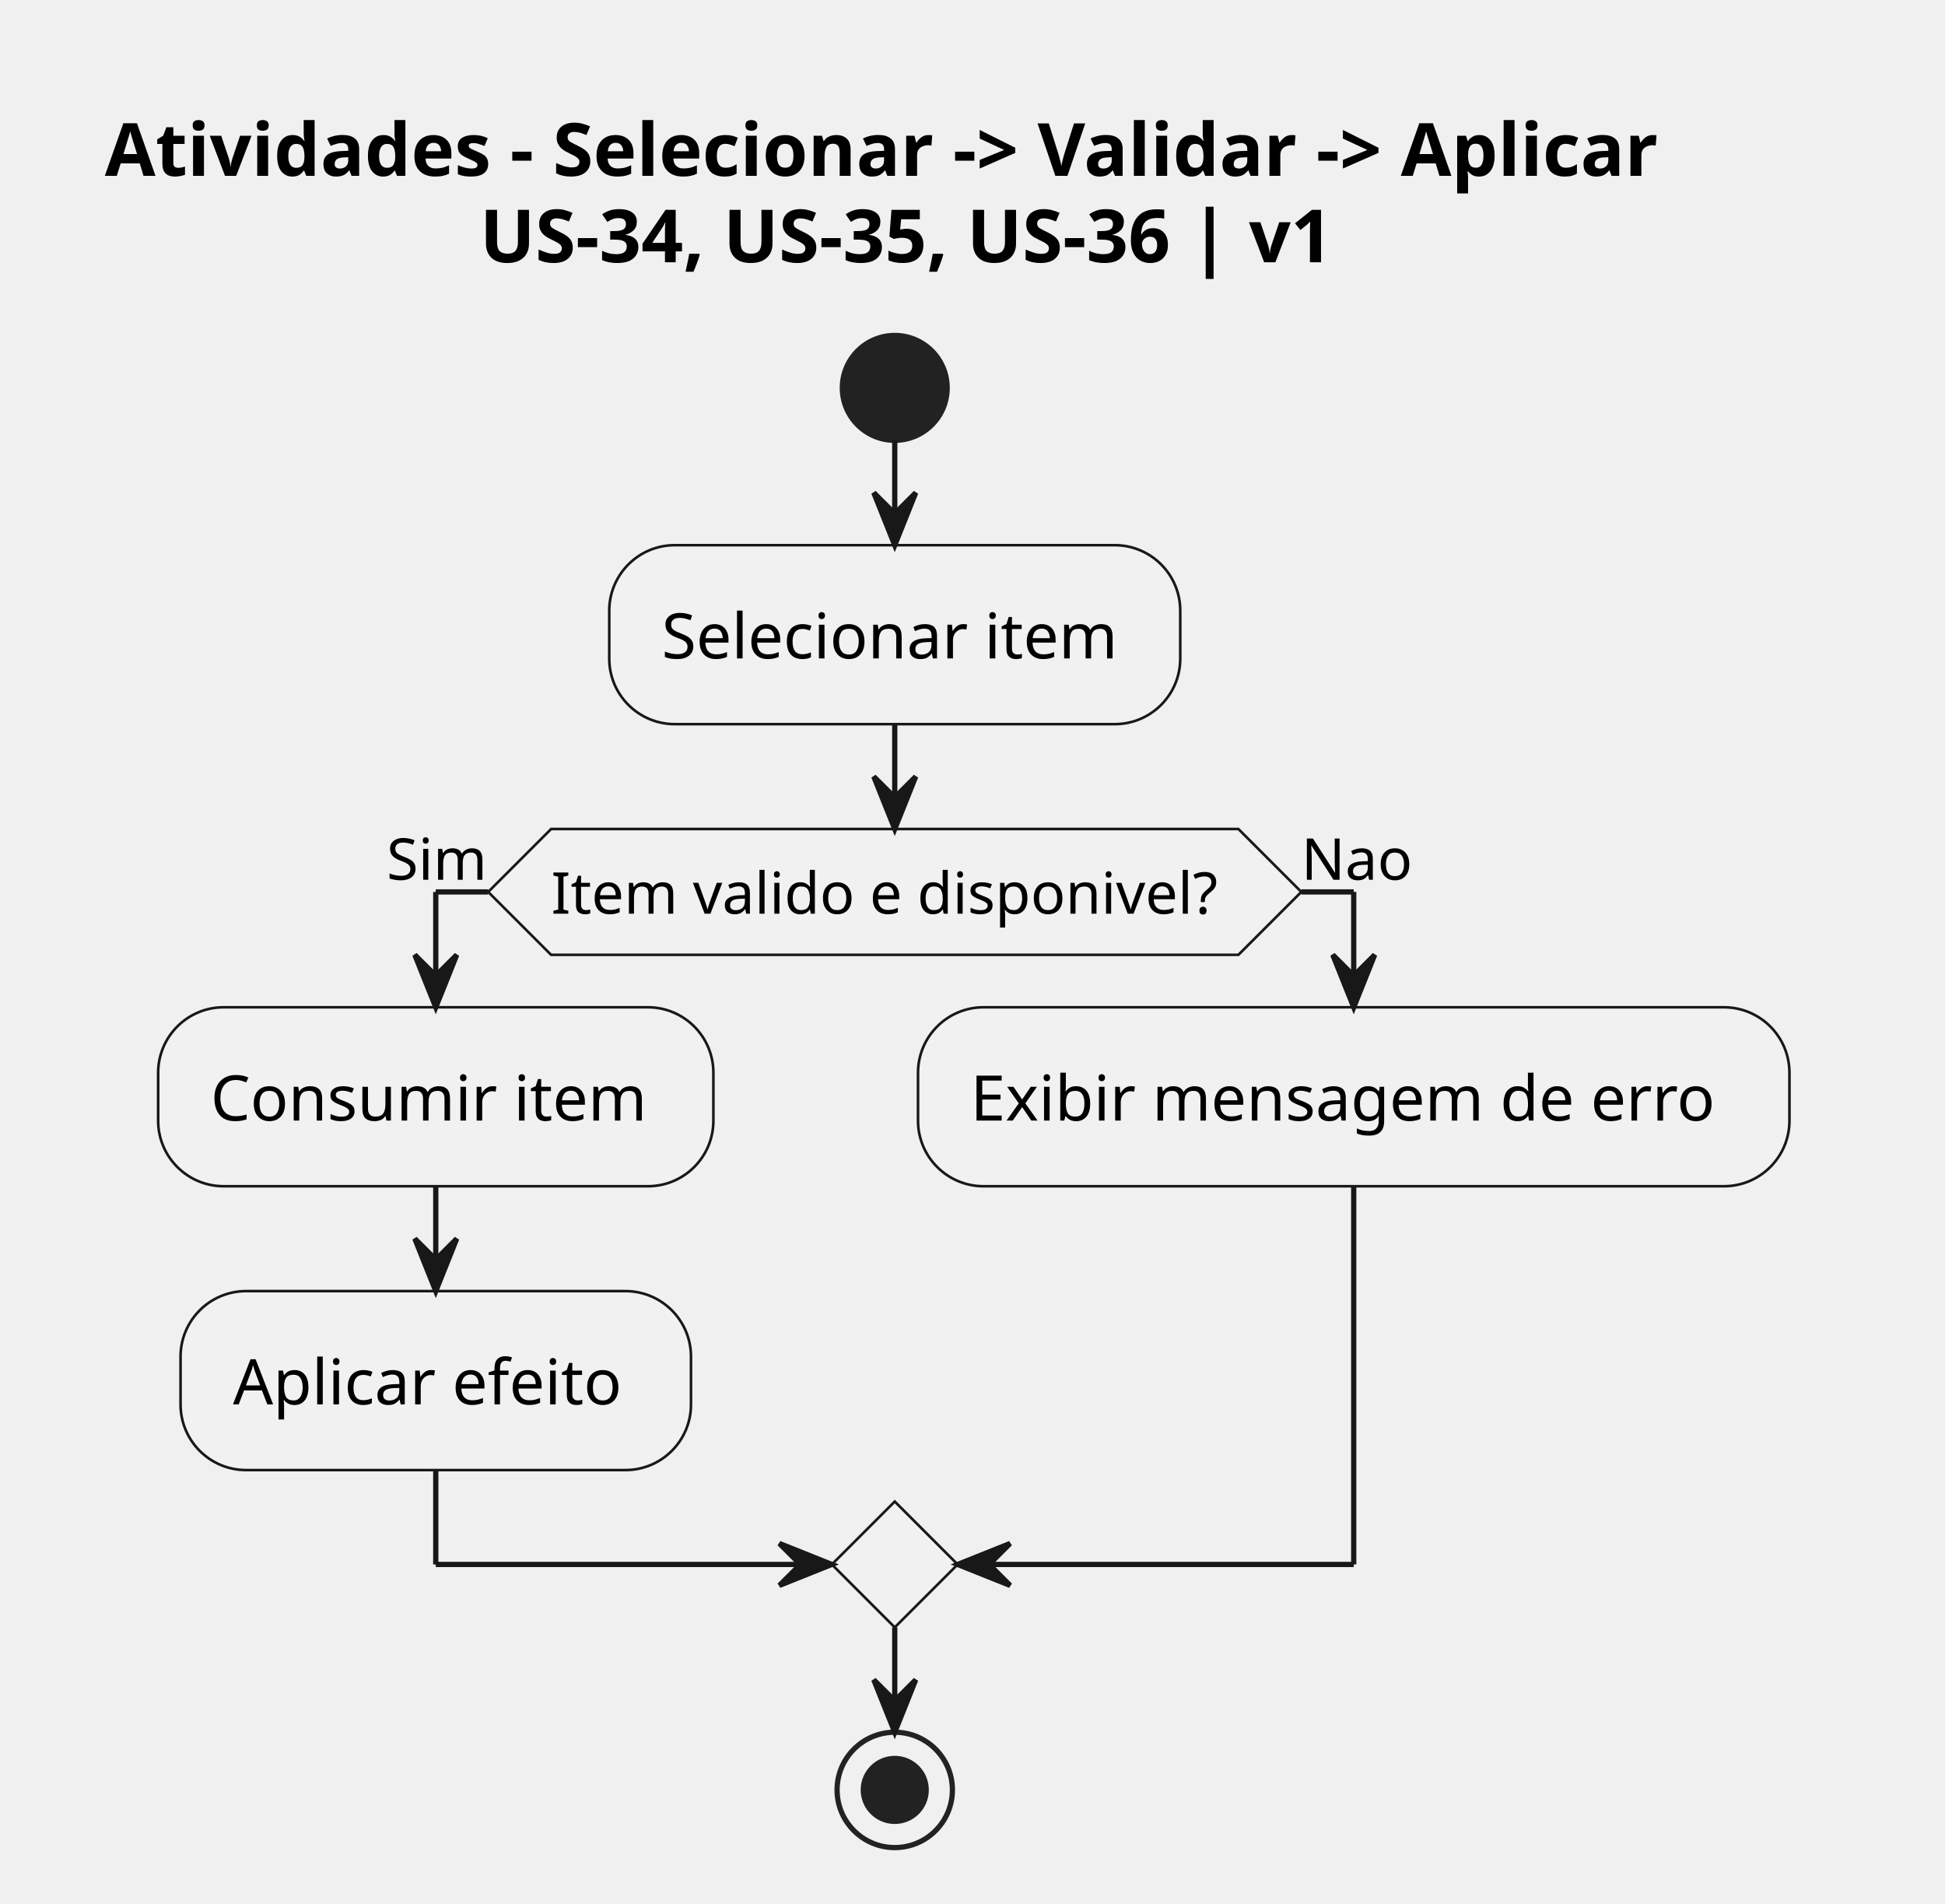
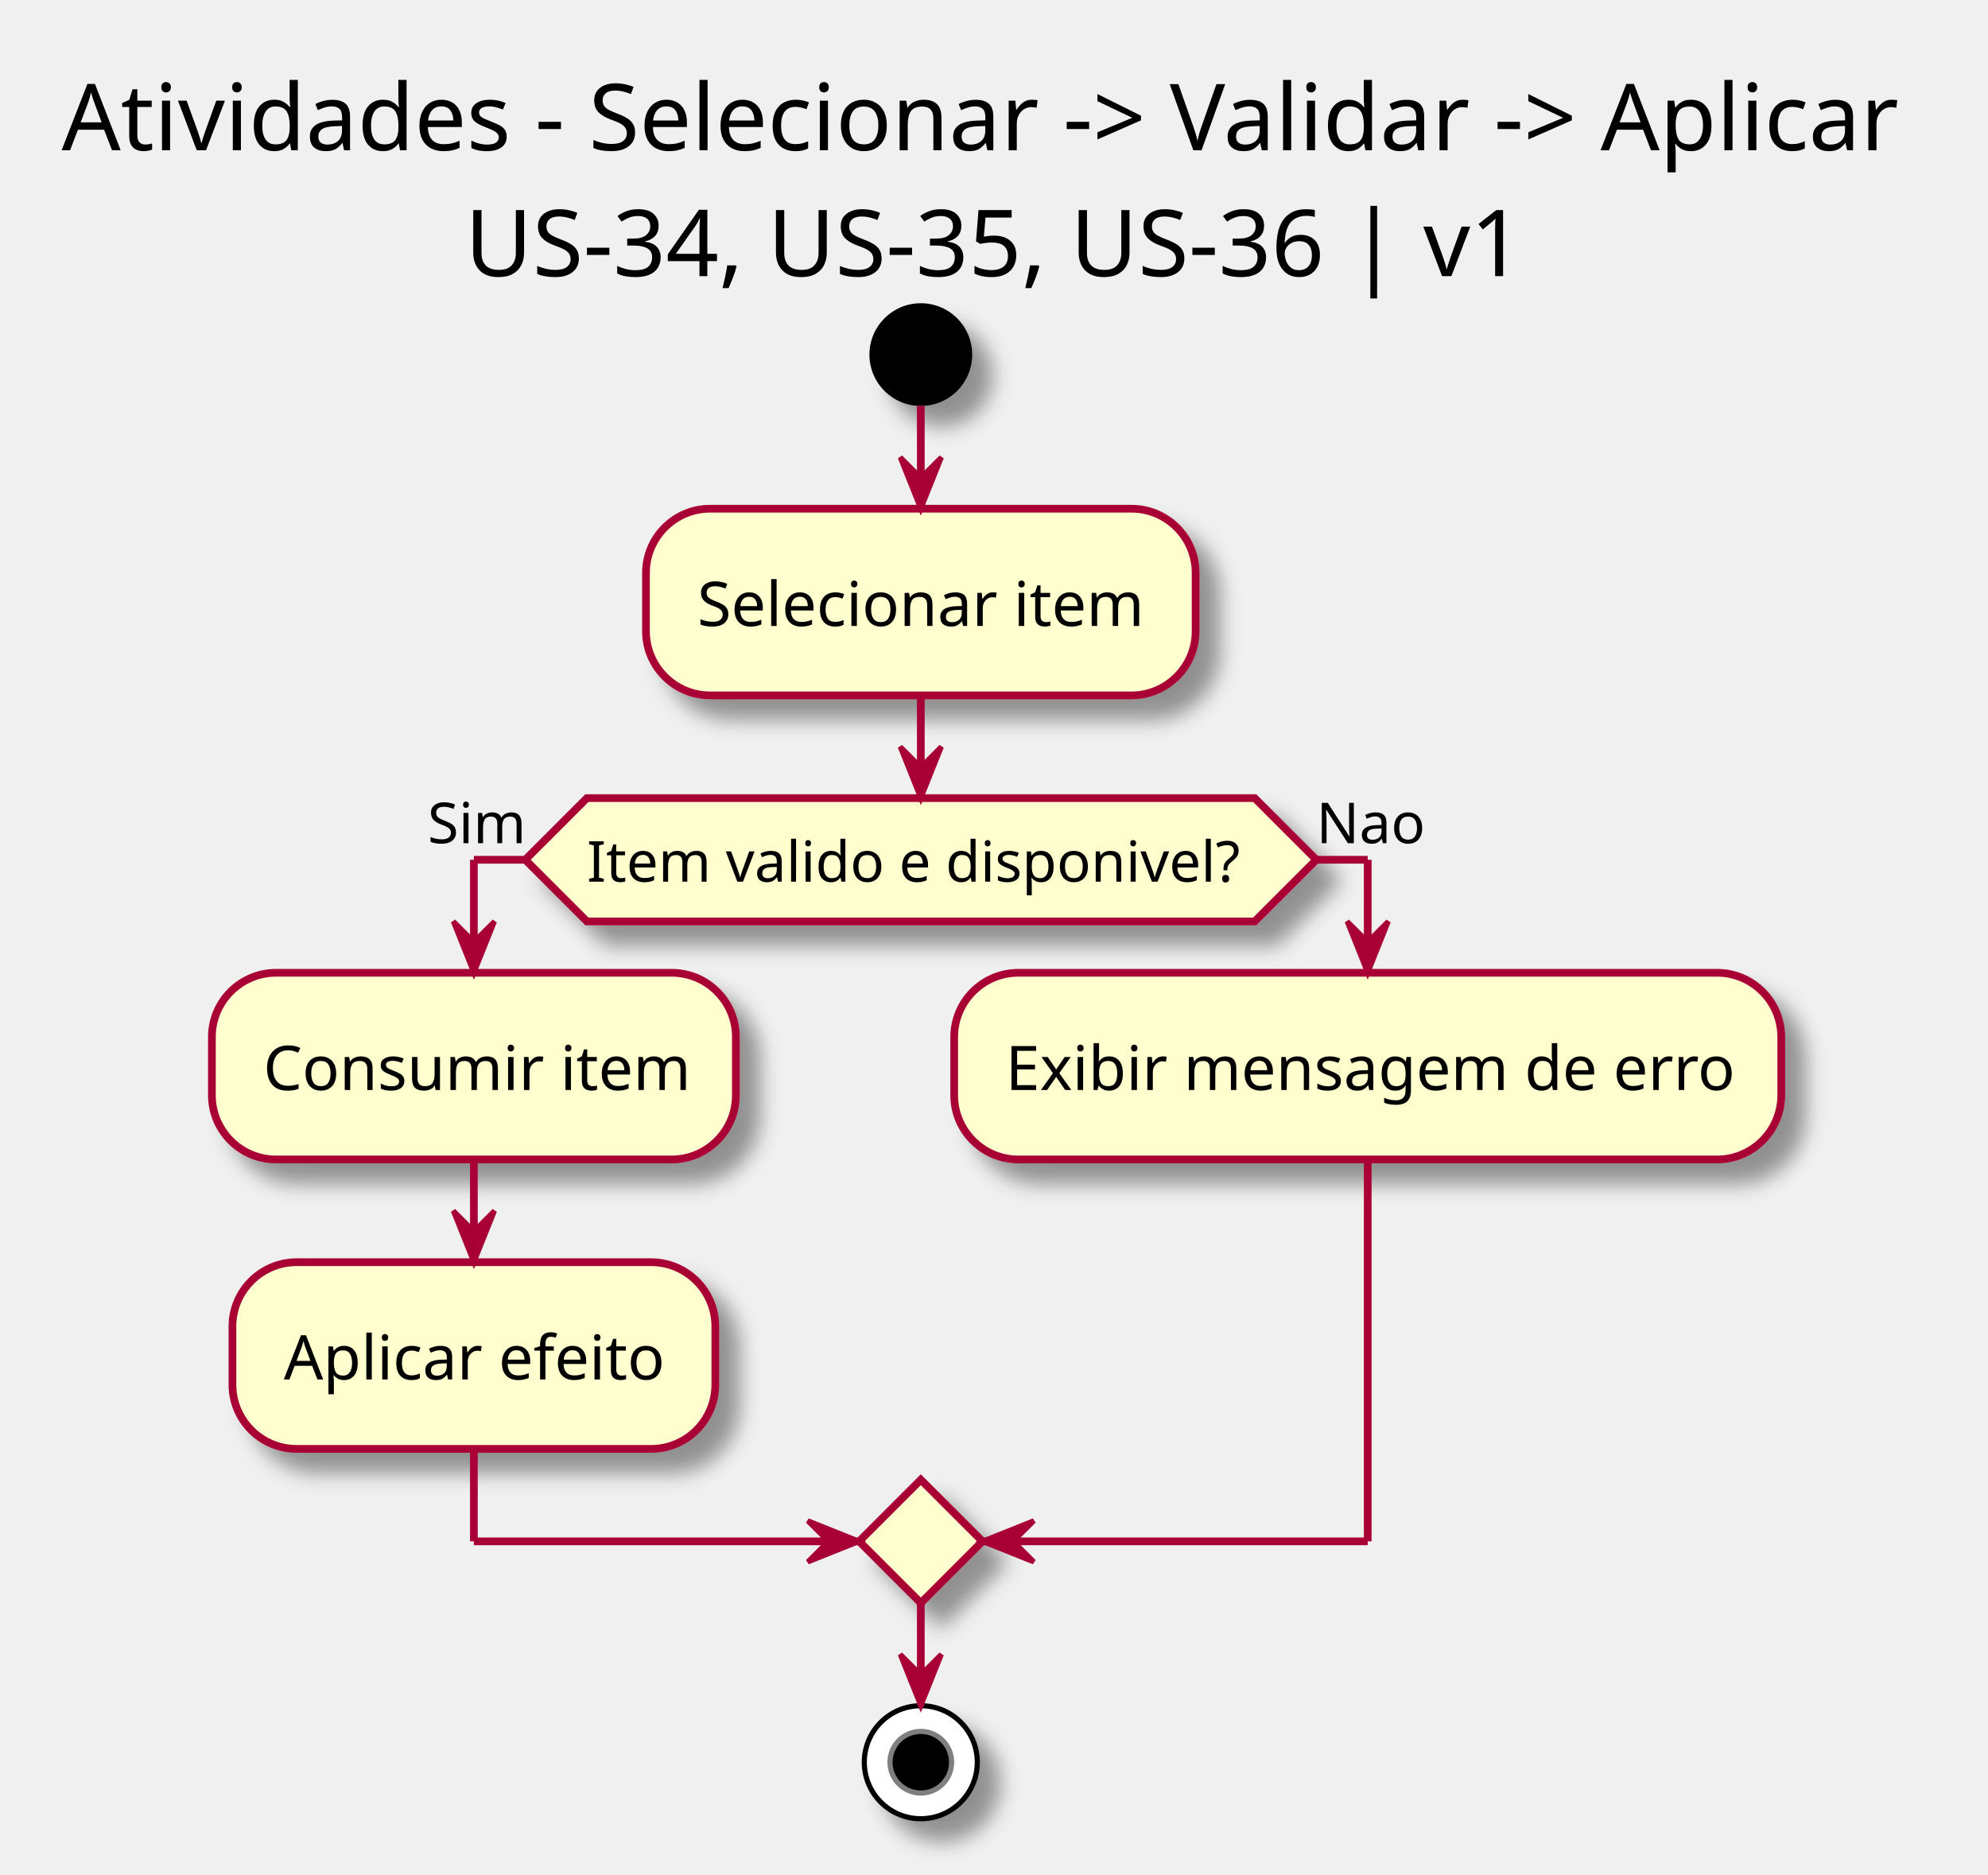
- <svg xmlns="http://www.w3.org/2000/svg" contentStyleType="text/css" data-diagram-type="ACTIVITY" height="363px" preserveAspectRatio="none" style="width:371px;height:363px;background:#FFFFFF;" version="1.1" viewBox="0 0 371 363" width="371px" zoomAndPan="magnify">
-   <defs />
+ <svg xmlns="http://www.w3.org/2000/svg" contentScriptType="application/ecmascript" contentStyleType="text/css" height="365px" preserveAspectRatio="none" style="width:387px;height:365px;" version="1.1" viewBox="0 0 387 365" width="387px" zoomAndPan="magnify">
+   <defs>
+     <filter height="300%" id="f1t9d6ka3i1e4c" width="300%" x="-1" y="-1">
+       <feGaussianBlur result="blurOut" stdDeviation="2.0" />
+       <feColorMatrix in="blurOut" result="blurOut2" type="matrix" values="0 0 0 0 0 0 0 0 0 0 0 0 0 0 0 0 0 0 .4 0" />
+       <feOffset dx="4.0" dy="4.0" in="blurOut2" result="blurOut3" />
+       <feBlend in="SourceGraphic" in2="blurOut3" mode="normal" />
+     </filter>
+   </defs>
  <g>
-     <g class="title" data-source-line="2">
-       <text fill="#000000" font-family="sans-serif" font-size="14" font-weight="bold" lengthAdjust="spacing" textLength="328.494" x="20" y="33.535">Atividades - Selecionar -&gt; Validar -&gt; Aplicar</text>
-       <text fill="#000000" font-family="sans-serif" font-size="14" font-weight="bold" lengthAdjust="spacing" textLength="185.473" x="91.511" y="50.023">US-34, US-35, US-36 | v1</text>
-     </g>
-     <ellipse cx="170.669" cy="73.977" fill="#222222" rx="10" ry="10" style="stroke:#222222;stroke-width:1;" />
-     <rect fill="#F1F1F1" height="34.133" rx="12.5" ry="12.5" style="stroke:#181818;stroke-width:0.5;" width="108.916" x="116.211" y="103.977" />
-     <text fill="#000000" font-family="sans-serif" font-size="12" lengthAdjust="spacing" textLength="88.916" x="126.211" y="125.578">Selecionar item</text>
-     <polygon fill="#F1F1F1" points="105.121,158.109,236.218,158.109,248.218,170.109,236.218,182.109,105.121,182.109,93.121,170.109,105.121,158.109" style="stroke:#181818;stroke-width:0.5;" />
-     <text fill="#000000" font-family="sans-serif" font-size="11" lengthAdjust="spacing" textLength="131.098" x="105.121" y="174.267">Item valido e disponivel?</text>
-     <text fill="#000000" font-family="sans-serif" font-size="11" lengthAdjust="spacing" textLength="19.373" x="73.747" y="167.789">Sim</text>
-     <text fill="#000000" font-family="sans-serif" font-size="11" lengthAdjust="spacing" textLength="20.958" x="248.218" y="167.789">Nao</text>
-     <rect fill="#F1F1F1" height="34.133" rx="12.5" ry="12.5" style="stroke:#181818;stroke-width:0.5;" width="105.91" x="30.166" y="192.109" />
-     <text fill="#000000" font-family="sans-serif" font-size="12" lengthAdjust="spacing" textLength="85.91" x="40.166" y="213.711">Consumir item</text>
-     <rect fill="#F1F1F1" height="34.133" rx="12.5" ry="12.5" style="stroke:#181818;stroke-width:0.5;" width="97.361" x="34.44" y="246.242" />
-     <text fill="#000000" font-family="sans-serif" font-size="12" lengthAdjust="spacing" textLength="77.361" x="44.44" y="267.844">Aplicar efeito</text>
-     <rect fill="#F1F1F1" height="34.133" rx="12.5" ry="12.5" style="stroke:#181818;stroke-width:0.5;" width="166.221" x="175.108" y="192.109" />
-     <text fill="#000000" font-family="sans-serif" font-size="12" lengthAdjust="spacing" textLength="146.221" x="185.108" y="213.711">Exibir mensagem de erro</text>
-     <polygon fill="#F1F1F1" points="170.669,286.375,182.669,298.375,170.669,310.375,158.669,298.375,170.669,286.375" style="stroke:#181818;stroke-width:0.5;" />
-     <ellipse cx="170.669" cy="341.375" fill="none" rx="11" ry="11" style="stroke:#222222;stroke-width:1;" />
-     <ellipse cx="170.669" cy="341.375" fill="#222222" rx="6" ry="6" style="stroke:#222222;stroke-width:1;" />
-     <line style="stroke:#181818;stroke-width:1;" x1="170.669" x2="170.669" y1="83.977" y2="103.977" />
-     <polygon fill="#181818" points="166.669,93.977,170.669,103.977,174.669,93.977,170.669,97.977" style="stroke:#181818;stroke-width:1;" />
-     <line style="stroke:#181818;stroke-width:1;" x1="83.121" x2="83.121" y1="226.242" y2="246.242" />
-     <polygon fill="#181818" points="79.121,236.242,83.121,246.242,87.121,236.242,83.121,240.242" style="stroke:#181818;stroke-width:1;" />
-     <line style="stroke:#181818;stroke-width:1;" x1="93.121" x2="83.121" y1="170.109" y2="170.109" />
-     <line style="stroke:#181818;stroke-width:1;" x1="83.121" x2="83.121" y1="170.109" y2="192.109" />
-     <polygon fill="#181818" points="79.121,182.109,83.121,192.109,87.121,182.109,83.121,186.109" style="stroke:#181818;stroke-width:1;" />
-     <line style="stroke:#181818;stroke-width:1;" x1="248.218" x2="258.218" y1="170.109" y2="170.109" />
-     <line style="stroke:#181818;stroke-width:1;" x1="258.218" x2="258.218" y1="170.109" y2="192.109" />
-     <polygon fill="#181818" points="254.218,182.109,258.218,192.109,262.218,182.109,258.218,186.109" style="stroke:#181818;stroke-width:1;" />
-     <line style="stroke:#181818;stroke-width:1;" x1="83.121" x2="83.121" y1="280.375" y2="298.375" />
-     <line style="stroke:#181818;stroke-width:1;" x1="83.121" x2="158.669" y1="298.375" y2="298.375" />
-     <polygon fill="#181818" points="148.669,294.375,158.669,298.375,148.669,302.375,152.669,298.375" style="stroke:#181818;stroke-width:1;" />
-     <line style="stroke:#181818;stroke-width:1;" x1="258.218" x2="258.218" y1="226.242" y2="298.375" />
-     <line style="stroke:#181818;stroke-width:1;" x1="258.218" x2="182.669" y1="298.375" y2="298.375" />
-     <polygon fill="#181818" points="192.669,294.375,182.669,298.375,192.669,302.375,188.669,298.375" style="stroke:#181818;stroke-width:1;" />
-     <line style="stroke:#181818;stroke-width:1;" x1="170.669" x2="170.669" y1="138.109" y2="158.109" />
-     <polygon fill="#181818" points="166.669,148.109,170.669,158.109,174.669,148.109,170.669,152.109" style="stroke:#181818;stroke-width:1;" />
-     <line style="stroke:#181818;stroke-width:1;" x1="170.669" x2="170.669" y1="310.375" y2="330.375" />
-     <polygon fill="#181818" points="166.669,320.375,170.669,330.375,174.669,320.375,170.669,324.375" style="stroke:#181818;stroke-width:1;" />
+     <text fill="#000000" font-family="sans-serif" font-size="18" lengthAdjust="spacingAndGlyphs" textLength="363" x="12" y="29.242">Atividades - Selecionar -&gt; Validar -&gt; Aplicar</text>
+     <text fill="#000000" font-family="sans-serif" font-size="18" lengthAdjust="spacingAndGlyphs" textLength="206" x="90.5" y="53.758">US-34, US-35, US-36 | v1</text>
+     <ellipse cx="179.25" cy="69.032" fill="#000000" filter="url(#f1t9d6ka3i1e4c)" rx="10" ry="10" style="stroke: none; stroke-width: 1.0;" />
+     <rect fill="#FEFECE" filter="url(#f1t9d6ka3i1e4c)" height="36.344" rx="12.5" ry="12.5" style="stroke: #A80036; stroke-width: 1.5;" width="107" x="125.75" y="99.032" />
+     <text fill="#000000" font-family="sans-serif" font-size="12" lengthAdjust="spacingAndGlyphs" textLength="87" x="135.75" y="121.86">Selecionar item</text>
+     <polygon fill="#FEFECE" filter="url(#f1t9d6ka3i1e4c)" points="114.25,155.376,244.25,155.376,256.25,167.376,244.25,179.376,114.25,179.376,102.25,167.376,114.25,155.376" style="stroke: #A80036; stroke-width: 1.5;" />
+     <text fill="#000000" font-family="sans-serif" font-size="11" lengthAdjust="spacingAndGlyphs" textLength="130" x="114.25" y="171.644">Item valido e disponivel?</text>
+     <text fill="#000000" font-family="sans-serif" font-size="11" lengthAdjust="spacingAndGlyphs" textLength="19" x="83.25" y="164.153">Sim</text>
+     <text fill="#000000" font-family="sans-serif" font-size="11" lengthAdjust="spacingAndGlyphs" textLength="21" x="256.25" y="164.153">Nao</text>
+     <rect fill="#FEFECE" filter="url(#f1t9d6ka3i1e4c)" height="36.344" rx="12.5" ry="12.5" style="stroke: #A80036; stroke-width: 1.5;" width="102" x="41.25" y="189.376" />
+     <text fill="#000000" font-family="sans-serif" font-size="12" lengthAdjust="spacingAndGlyphs" textLength="82" x="51.25" y="212.204">Consumir item</text>
+     <rect fill="#FEFECE" filter="url(#f1t9d6ka3i1e4c)" height="36.344" rx="12.5" ry="12.5" style="stroke: #A80036; stroke-width: 1.5;" width="94" x="45.25" y="245.72" />
+     <text fill="#000000" font-family="sans-serif" font-size="12" lengthAdjust="spacingAndGlyphs" textLength="74" x="55.25" y="268.548">Aplicar efeito</text>
+     <rect fill="#FEFECE" filter="url(#f1t9d6ka3i1e4c)" height="36.344" rx="12.5" ry="12.5" style="stroke: #A80036; stroke-width: 1.5;" width="161" x="185.75" y="189.376" />
+     <text fill="#000000" font-family="sans-serif" font-size="12" lengthAdjust="spacingAndGlyphs" textLength="141" x="195.75" y="212.204">Exibir mensagem de erro</text>
+     <polygon fill="#FEFECE" filter="url(#f1t9d6ka3i1e4c)" points="179.25,288.064,191.25,300.064,179.25,312.064,167.25,300.064,179.25,288.064" style="stroke: #A80036; stroke-width: 1.5;" />
+     <ellipse cx="179.25" cy="343.064" fill="#FFFFFF" filter="url(#f1t9d6ka3i1e4c)" rx="11" ry="11" style="stroke: #000000; stroke-width: 1.0;" />
+     <ellipse cx="179.25" cy="343.064" fill="#000000" rx="6" ry="6" style="stroke: #7F7F7F; stroke-width: 1.0;" />
+     <line style="stroke: #A80036; stroke-width: 1.5;" x1="179.25" x2="179.25" y1="79.032" y2="99.032" />
+     <polygon fill="#A80036" points="175.25,89.032,179.25,99.032,183.25,89.032,179.25,93.032" style="stroke: #A80036; stroke-width: 1.0;" />
+     <line style="stroke: #A80036; stroke-width: 1.5;" x1="92.25" x2="92.25" y1="225.72" y2="245.72" />
+     <polygon fill="#A80036" points="88.25,235.72,92.25,245.72,96.25,235.72,92.25,239.72" style="stroke: #A80036; stroke-width: 1.0;" />
+     <line style="stroke: #A80036; stroke-width: 1.5;" x1="102.25" x2="92.25" y1="167.376" y2="167.376" />
+     <line style="stroke: #A80036; stroke-width: 1.5;" x1="92.25" x2="92.25" y1="167.376" y2="189.376" />
+     <polygon fill="#A80036" points="88.25,179.376,92.25,189.376,96.25,179.376,92.25,183.376" style="stroke: #A80036; stroke-width: 1.0;" />
+     <line style="stroke: #A80036; stroke-width: 1.5;" x1="256.25" x2="266.25" y1="167.376" y2="167.376" />
+     <line style="stroke: #A80036; stroke-width: 1.5;" x1="266.25" x2="266.25" y1="167.376" y2="189.376" />
+     <polygon fill="#A80036" points="262.25,179.376,266.25,189.376,270.25,179.376,266.25,183.376" style="stroke: #A80036; stroke-width: 1.0;" />
+     <line style="stroke: #A80036; stroke-width: 1.5;" x1="92.25" x2="92.25" y1="282.064" y2="300.064" />
+     <line style="stroke: #A80036; stroke-width: 1.5;" x1="92.25" x2="167.25" y1="300.064" y2="300.064" />
+     <polygon fill="#A80036" points="157.25,296.064,167.25,300.064,157.25,304.064,161.25,300.064" style="stroke: #A80036; stroke-width: 1.0;" />
+     <line style="stroke: #A80036; stroke-width: 1.5;" x1="266.25" x2="266.25" y1="225.72" y2="300.064" />
+     <line style="stroke: #A80036; stroke-width: 1.5;" x1="266.25" x2="191.25" y1="300.064" y2="300.064" />
+     <polygon fill="#A80036" points="201.25,296.064,191.25,300.064,201.25,304.064,197.25,300.064" style="stroke: #A80036; stroke-width: 1.0;" />
+     <line style="stroke: #A80036; stroke-width: 1.5;" x1="179.25" x2="179.25" y1="135.376" y2="155.376" />
+     <polygon fill="#A80036" points="175.25,145.376,179.25,155.376,183.25,145.376,179.25,149.376" style="stroke: #A80036; stroke-width: 1.0;" />
+     <line style="stroke: #A80036; stroke-width: 1.5;" x1="179.25" x2="179.25" y1="312.064" y2="332.064" />
+     <polygon fill="#A80036" points="175.25,322.064,179.25,332.064,183.25,322.064,179.25,326.064" style="stroke: #A80036; stroke-width: 1.0;" />
  </g>
</svg>
